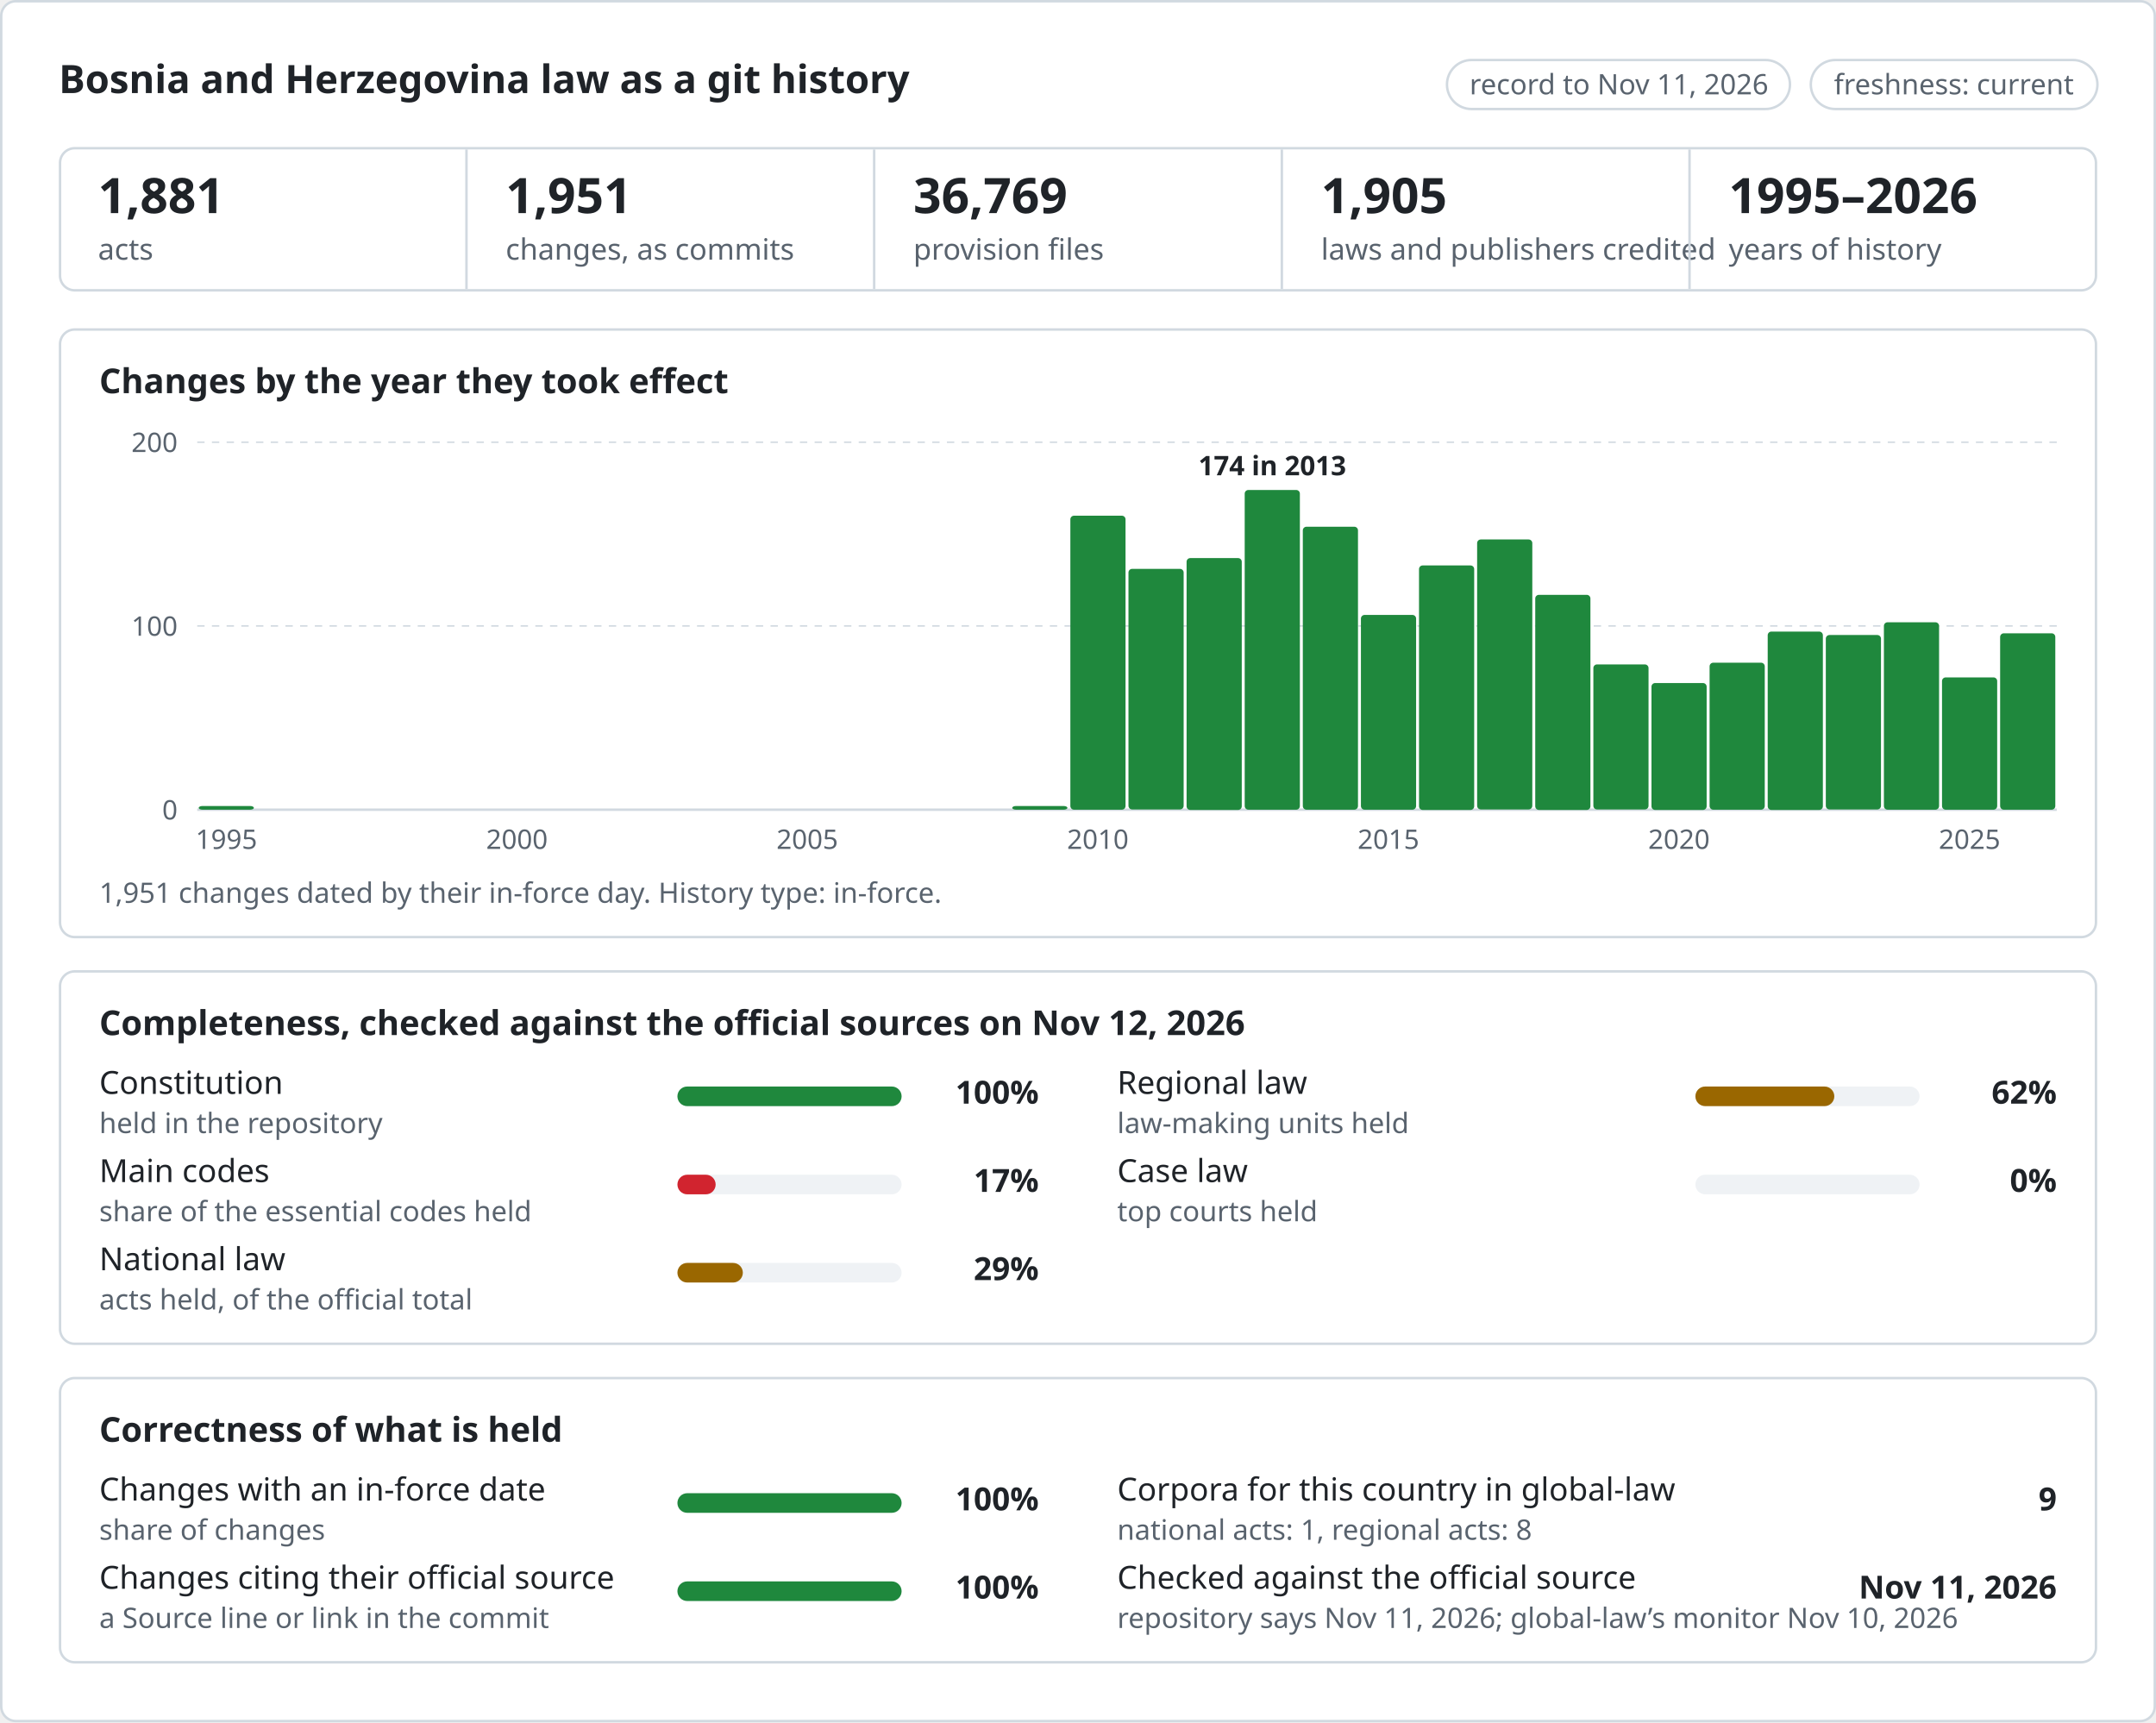
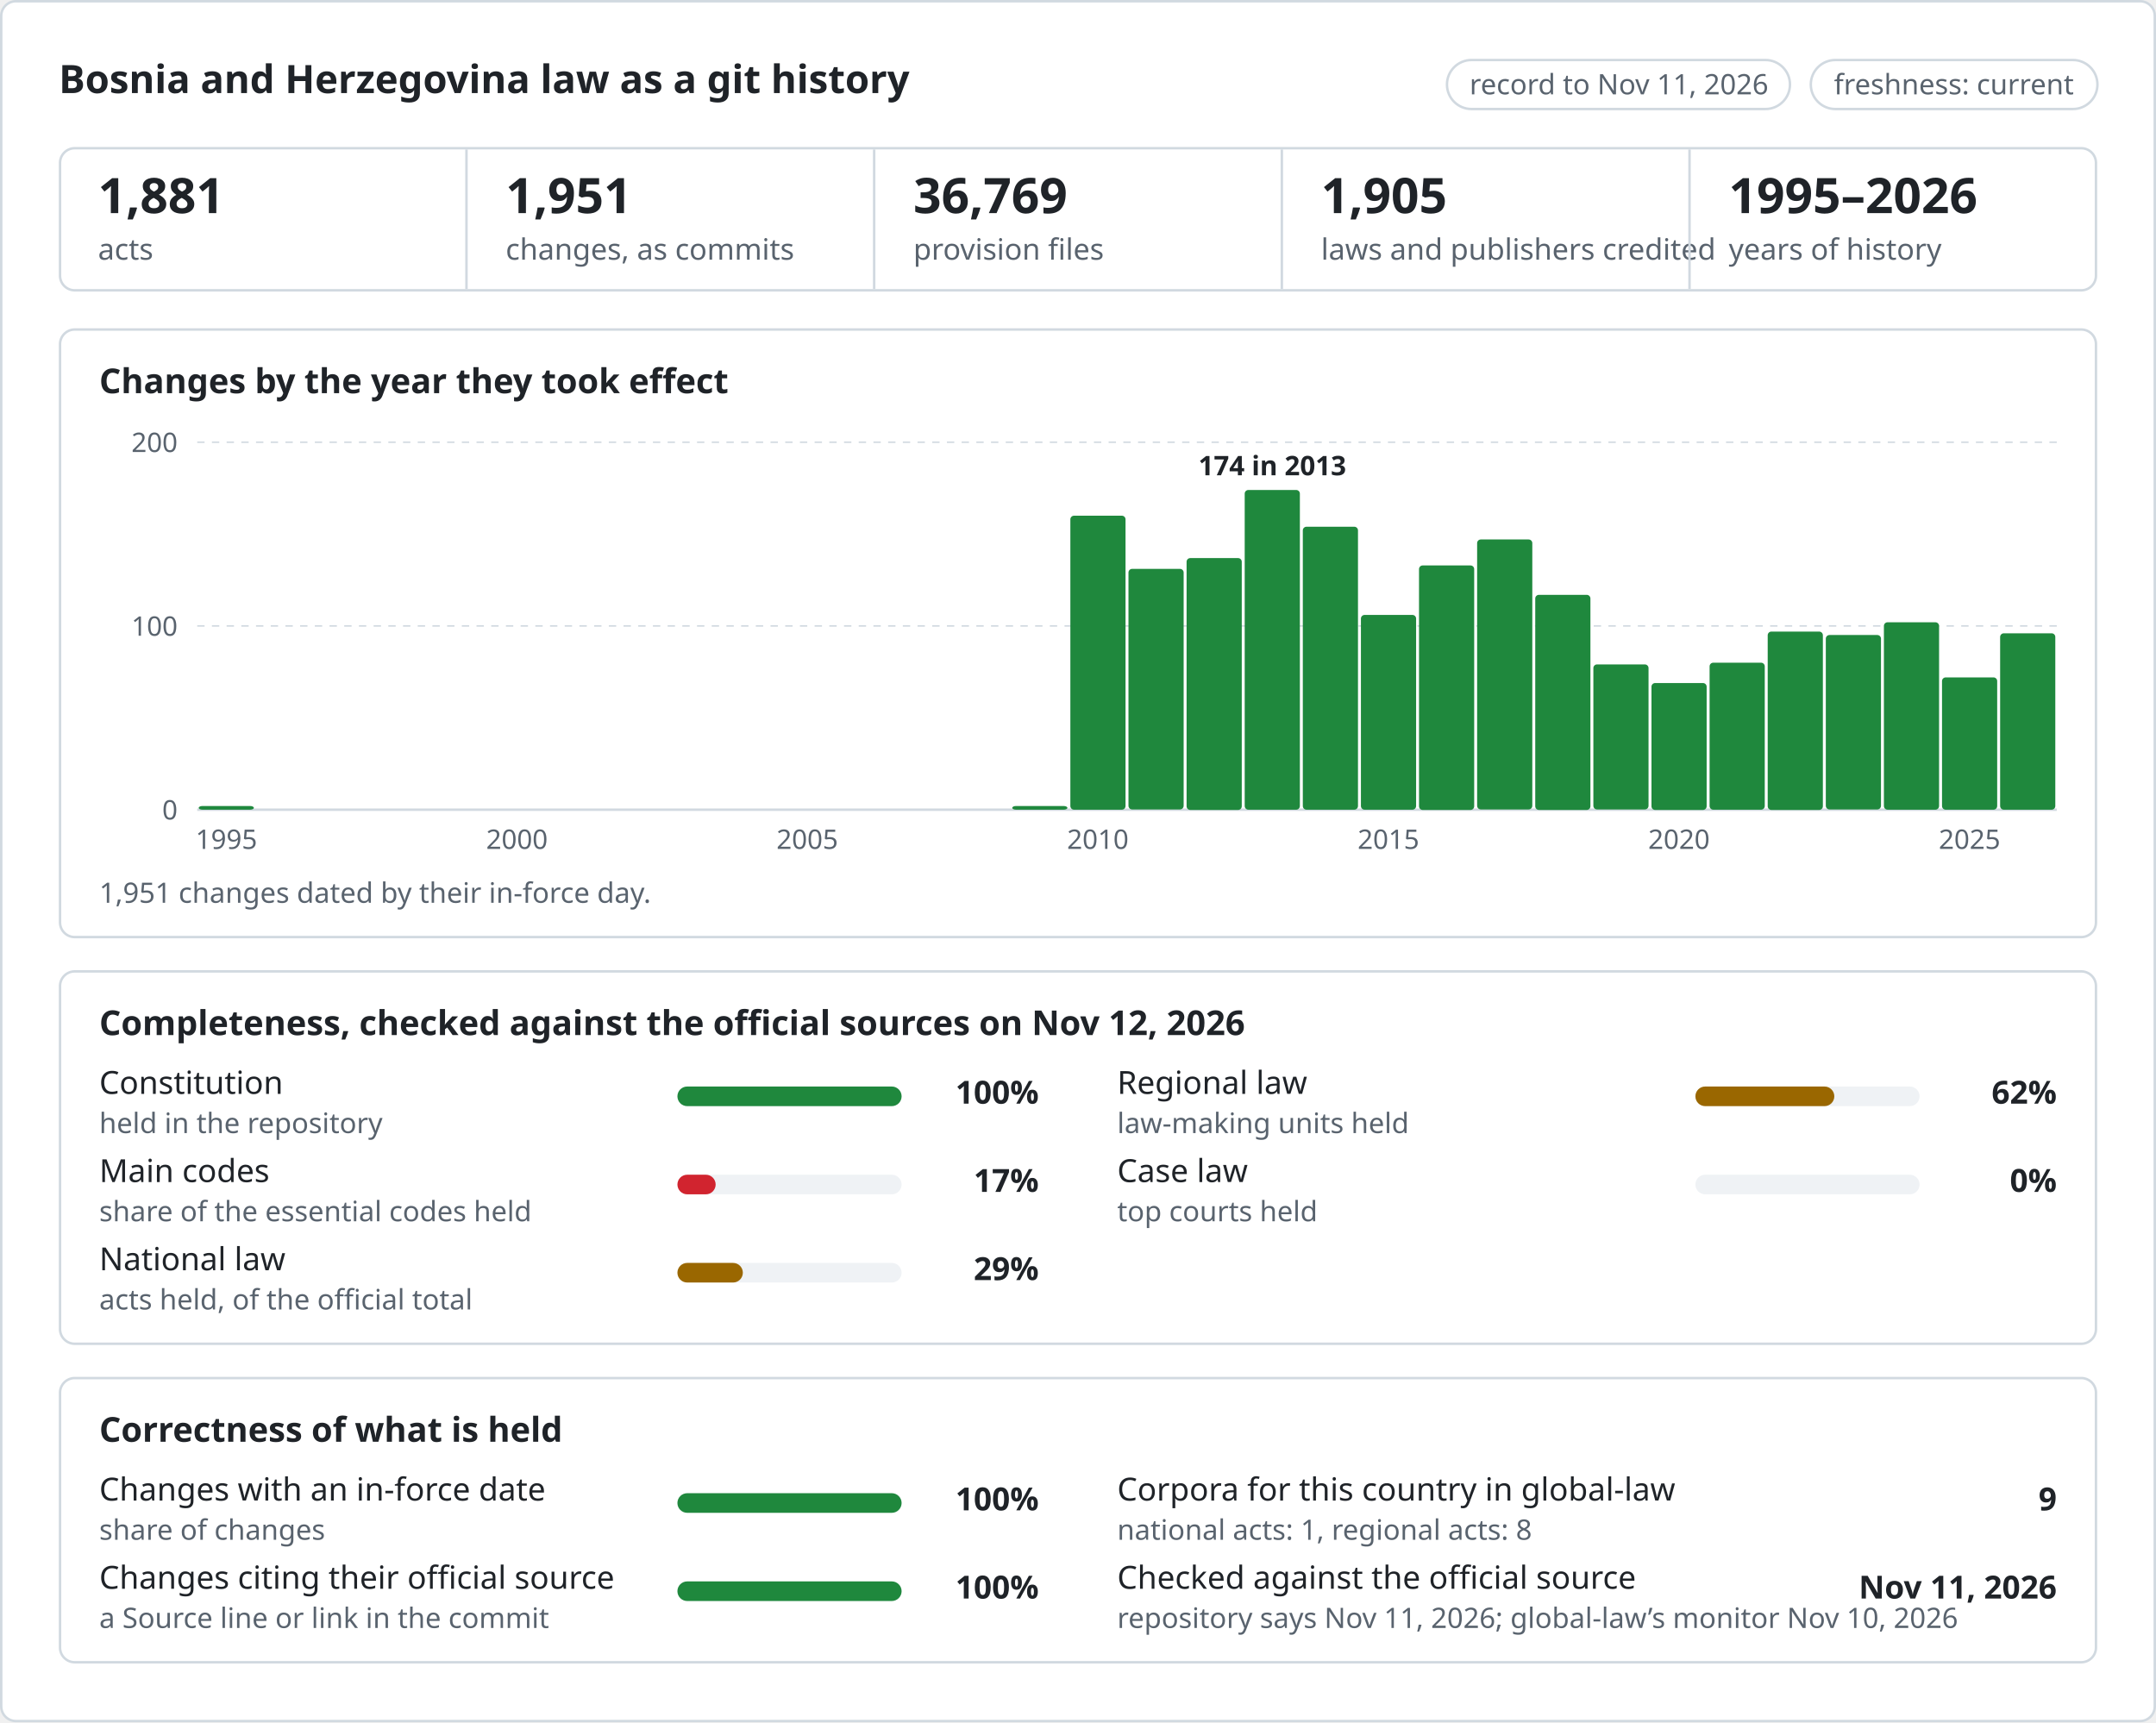
<svg xmlns="http://www.w3.org/2000/svg" width="880" height="703" viewBox="0 0 880 703" font-family="-apple-system,BlinkMacSystemFont,Segoe UI,Noto Sans,Helvetica,Arial,sans-serif">
  <rect x="0.5" y="0.5" width="879" height="702" rx="6" fill="#ffffff" stroke="#d1d9e0" />
  <text x="24" y="38" font-size="16" font-weight="600" fill="#1f2328">Bosnia and Herzegovina law as a git history</text>
  <rect x="590.6" y="24.5" width="140" height="20" rx="10" fill="none" stroke="#d1d9e0" />
  <text x="660.8" y="38.5" font-size="11.5" font-weight="500" text-anchor="middle" fill="#59636e">record to Nov 11, 2026</text>
  <rect x="739.1" y="24.5" width="117" height="20" rx="10" fill="none" stroke="#d1d9e0" />
  <text x="797.5" y="38.5" font-size="11.5" font-weight="500" text-anchor="middle" fill="#59636e">freshness: current</text>
  <rect x="24.5" y="60.5" width="831" height="58" rx="6" fill="#ffffff" stroke="#d1d9e0" />
  <text x="40.0" y="87" font-size="20" font-weight="600" fill="#1f2328">1,881</text>
  <text x="40.0" y="106" font-size="12" fill="#59636e">acts</text>
  <line x1="190.4" y1="61" x2="190.4" y2="118" stroke="#d1d9e0" />
  <text x="206.4" y="87" font-size="20" font-weight="600" fill="#1f2328">1,951</text>
  <text x="206.4" y="106" font-size="12" fill="#59636e">changes, as commits</text>
  <line x1="356.8" y1="61" x2="356.8" y2="118" stroke="#d1d9e0" />
  <text x="372.8" y="87" font-size="20" font-weight="600" fill="#1f2328">36,769</text>
  <text x="372.8" y="106" font-size="12" fill="#59636e">provision files</text>
  <line x1="523.2" y1="61" x2="523.2" y2="118" stroke="#d1d9e0" />
  <text x="539.2" y="87" font-size="20" font-weight="600" fill="#1f2328">1,905</text>
  <text x="539.2" y="106" font-size="12" fill="#59636e" textLength="142" lengthAdjust="spacingAndGlyphs">laws and publishers credited</text>
  <line x1="689.6" y1="61" x2="689.6" y2="118" stroke="#d1d9e0" />
  <text x="705.6" y="87" font-size="20" font-weight="600" fill="#1f2328">1995–2026</text>
  <text x="705.6" y="106" font-size="12" fill="#59636e">years of history</text>
  <rect x="24.5" y="134.5" width="831" height="248" rx="6" fill="#ffffff" stroke="#d1d9e0" />
  <text x="40.5" y="160.5" font-size="14" font-weight="600" fill="#1f2328">Changes by the year they took effect</text>
  <line x1="80.5" y1="330.5" x2="839.5" y2="330.5" stroke="#d1d9e0" stroke-width="1" />
  <text x="72.5" y="334.5" font-size="11" text-anchor="end" fill="#59636e">0</text>
  <line x1="80.5" y1="255.5" x2="839.5" y2="255.5" stroke="#d1d9e0" stroke-width="0.6" stroke-dasharray="3 3" />
  <text x="72.5" y="259.5" font-size="11" text-anchor="end" fill="#59636e">100</text>
  <line x1="80.5" y1="180.5" x2="839.5" y2="180.5" stroke="#d1d9e0" stroke-width="0.6" stroke-dasharray="3 3" />
  <text x="72.5" y="184.5" font-size="11" text-anchor="end" fill="#59636e">200</text>
  <rect x="81.10" y="329.0" width="22.52" height="1.5" rx="1.5" fill="#1f883d" />
  <text x="92.4" y="346.5" font-size="11" text-anchor="middle" fill="#59636e">1995</text>
  <text x="211.0" y="346.5" font-size="11" text-anchor="middle" fill="#59636e">2000</text>
  <text x="329.5" y="346.5" font-size="11" text-anchor="middle" fill="#59636e">2005</text>
  <rect x="413.16" y="329.0" width="22.52" height="1.5" rx="1.5" fill="#1f883d" />
  <rect x="436.88" y="210.5" width="22.52" height="120.0" rx="1.5" fill="#1f883d" />
  <text x="448.1" y="346.5" font-size="11" text-anchor="middle" fill="#59636e">2010</text>
  <rect x="460.60" y="232.2" width="22.52" height="98.2" rx="1.5" fill="#1f883d" />
  <rect x="484.32" y="227.8" width="22.52" height="102.8" rx="1.5" fill="#1f883d" />
  <rect x="508.04" y="200.0" width="22.52" height="130.5" rx="1.5" fill="#1f883d" />
  <text x="519.3" y="194.0" font-size="11" font-weight="600" text-anchor="middle" fill="#1f2328">174 in 2013</text>
  <rect x="531.76" y="215.0" width="22.52" height="115.5" rx="1.5" fill="#1f883d" />
  <rect x="555.48" y="251.0" width="22.52" height="79.5" rx="1.5" fill="#1f883d" />
  <text x="566.7" y="346.5" font-size="11" text-anchor="middle" fill="#59636e">2015</text>
  <rect x="579.19" y="230.8" width="22.52" height="99.8" rx="1.5" fill="#1f883d" />
  <rect x="602.91" y="220.2" width="22.52" height="110.2" rx="1.5" fill="#1f883d" />
  <rect x="626.63" y="242.8" width="22.52" height="87.8" rx="1.5" fill="#1f883d" />
  <rect x="650.35" y="271.2" width="22.52" height="59.2" rx="1.5" fill="#1f883d" />
  <rect x="674.07" y="278.8" width="22.52" height="51.8" rx="1.5" fill="#1f883d" />
  <text x="685.3" y="346.5" font-size="11" text-anchor="middle" fill="#59636e">2020</text>
  <rect x="697.79" y="270.5" width="22.52" height="60.0" rx="1.5" fill="#1f883d" />
  <rect x="721.51" y="257.8" width="22.52" height="72.8" rx="1.5" fill="#1f883d" />
  <rect x="745.23" y="259.2" width="22.52" height="71.2" rx="1.5" fill="#1f883d" />
  <rect x="768.94" y="254.0" width="22.52" height="76.5" rx="1.5" fill="#1f883d" />
  <rect x="792.66" y="276.5" width="22.52" height="54.0" rx="1.5" fill="#1f883d" />
  <text x="803.9" y="346.5" font-size="11" text-anchor="middle" fill="#59636e">2025</text>
  <rect x="816.38" y="258.5" width="22.52" height="72.0" rx="1.5" fill="#1f883d" />
-   <text x="40.5" y="368.5" font-size="11.5" fill="#59636e">1,951 changes dated by their in-force day. History type: in-force.</text>
+   <text x="40.5" y="368.5" font-size="11.5" fill="#59636e">1,951 changes dated by their in-force day.</text>
  <rect x="24.5" y="396.5" width="831" height="152" rx="6" fill="#ffffff" stroke="#d1d9e0" />
  <text x="40.5" y="422.5" font-size="14" font-weight="600" fill="#1f2328">Completeness, checked against the official sources on Nov 12, 2026</text>
  <text x="40.5" y="446.5" font-size="13" fill="#1f2328">Constitution</text>
  <text x="40.5" y="462.5" font-size="11.5" fill="#59636e">held in the repository</text>
  <g>
    <rect x="276.5" y="443.5" width="91.5" height="8" rx="4" fill="#eff2f5" />
    <rect x="276.5" y="443.5" width="91.5" height="8" rx="4" fill="#1f883d" />
  </g>
  <text x="424.0" y="450.5" font-size="13" font-weight="600" text-anchor="end" fill="#1f2328">100%</text>
  <text x="40.5" y="482.5" font-size="13" fill="#1f2328">Main codes</text>
  <text x="40.5" y="498.5" font-size="11.5" fill="#59636e">share of the essential codes held</text>
  <g>
    <rect x="276.5" y="479.5" width="91.5" height="8" rx="4" fill="#eff2f5" />
    <rect x="276.5" y="479.5" width="15.6" height="8" rx="4" fill="#d1242f" />
  </g>
  <text x="424.0" y="486.5" font-size="13" font-weight="600" text-anchor="end" fill="#1f2328">17%</text>
  <text x="40.5" y="518.5" font-size="13" fill="#1f2328">National law</text>
  <text x="40.5" y="534.5" font-size="11.5" fill="#59636e">acts held, of the official total</text>
  <g>
    <rect x="276.5" y="515.5" width="91.5" height="8" rx="4" fill="#eff2f5" />
    <rect x="276.5" y="515.5" width="26.7" height="8" rx="4" fill="#9a6700" />
  </g>
  <text x="424.0" y="522.5" font-size="13" font-weight="600" text-anchor="end" fill="#1f2328">29%</text>
  <text x="456.0" y="446.5" font-size="13" fill="#1f2328">Regional law</text>
  <text x="456.0" y="462.5" font-size="11.5" fill="#59636e">law-making units held</text>
  <g>
    <rect x="692.0" y="443.5" width="91.5" height="8" rx="4" fill="#eff2f5" />
    <rect x="692.0" y="443.5" width="56.7" height="8" rx="4" fill="#9a6700" />
  </g>
  <text x="839.5" y="450.5" font-size="13" font-weight="600" text-anchor="end" fill="#1f2328">62%</text>
  <text x="456.0" y="482.5" font-size="13" fill="#1f2328">Case law</text>
  <text x="456.0" y="498.5" font-size="11.5" fill="#59636e">top courts held</text>
  <g>
    <rect x="692.0" y="479.5" width="91.5" height="8" rx="4" fill="#eff2f5" />
  </g>
  <text x="839.5" y="486.5" font-size="13" font-weight="600" text-anchor="end" fill="#1f2328">0%</text>
  <rect x="24.5" y="562.5" width="831" height="116" rx="6" fill="#ffffff" stroke="#d1d9e0" />
  <text x="40.5" y="588.5" font-size="14" font-weight="600" fill="#1f2328">Correctness of what is held</text>
  <text x="40.5" y="612.5" font-size="13" fill="#1f2328">Changes with an in-force date</text>
  <text x="40.5" y="628.5" font-size="11.5" fill="#59636e">share of changes</text>
  <g>
    <rect x="276.5" y="609.5" width="91.5" height="8" rx="4" fill="#eff2f5" />
    <rect x="276.5" y="609.5" width="91.5" height="8" rx="4" fill="#1f883d" />
  </g>
  <text x="424.0" y="616.5" font-size="13" font-weight="600" text-anchor="end" fill="#1f2328">100%</text>
  <text x="40.5" y="648.5" font-size="13" fill="#1f2328">Changes citing their official source</text>
  <text x="40.5" y="664.5" font-size="11.5" fill="#59636e">a Source line or link in the commit</text>
  <g>
    <rect x="276.5" y="645.5" width="91.5" height="8" rx="4" fill="#eff2f5" />
    <rect x="276.5" y="645.5" width="91.5" height="8" rx="4" fill="#1f883d" />
  </g>
  <text x="424.0" y="652.5" font-size="13" font-weight="600" text-anchor="end" fill="#1f2328">100%</text>
  <text x="456.0" y="612.5" font-size="13" fill="#1f2328">Corpora for this country in global-law</text>
  <text x="456.0" y="628.5" font-size="11.5" fill="#59636e">national acts: 1, regional acts: 8</text>
  <text x="839.5" y="616.5" font-size="13" font-weight="600" text-anchor="end" fill="#1f2328">9</text>
  <text x="456.0" y="648.5" font-size="13" fill="#1f2328">Checked against the official source</text>
  <text x="456.0" y="664.5" font-size="11.5" fill="#59636e">repository says Nov 11, 2026; global-law’s monitor Nov 10, 2026</text>
  <text x="839.5" y="652.5" font-size="13" font-weight="600" text-anchor="end" fill="#1f2328">Nov 11, 2026</text>
</svg>
